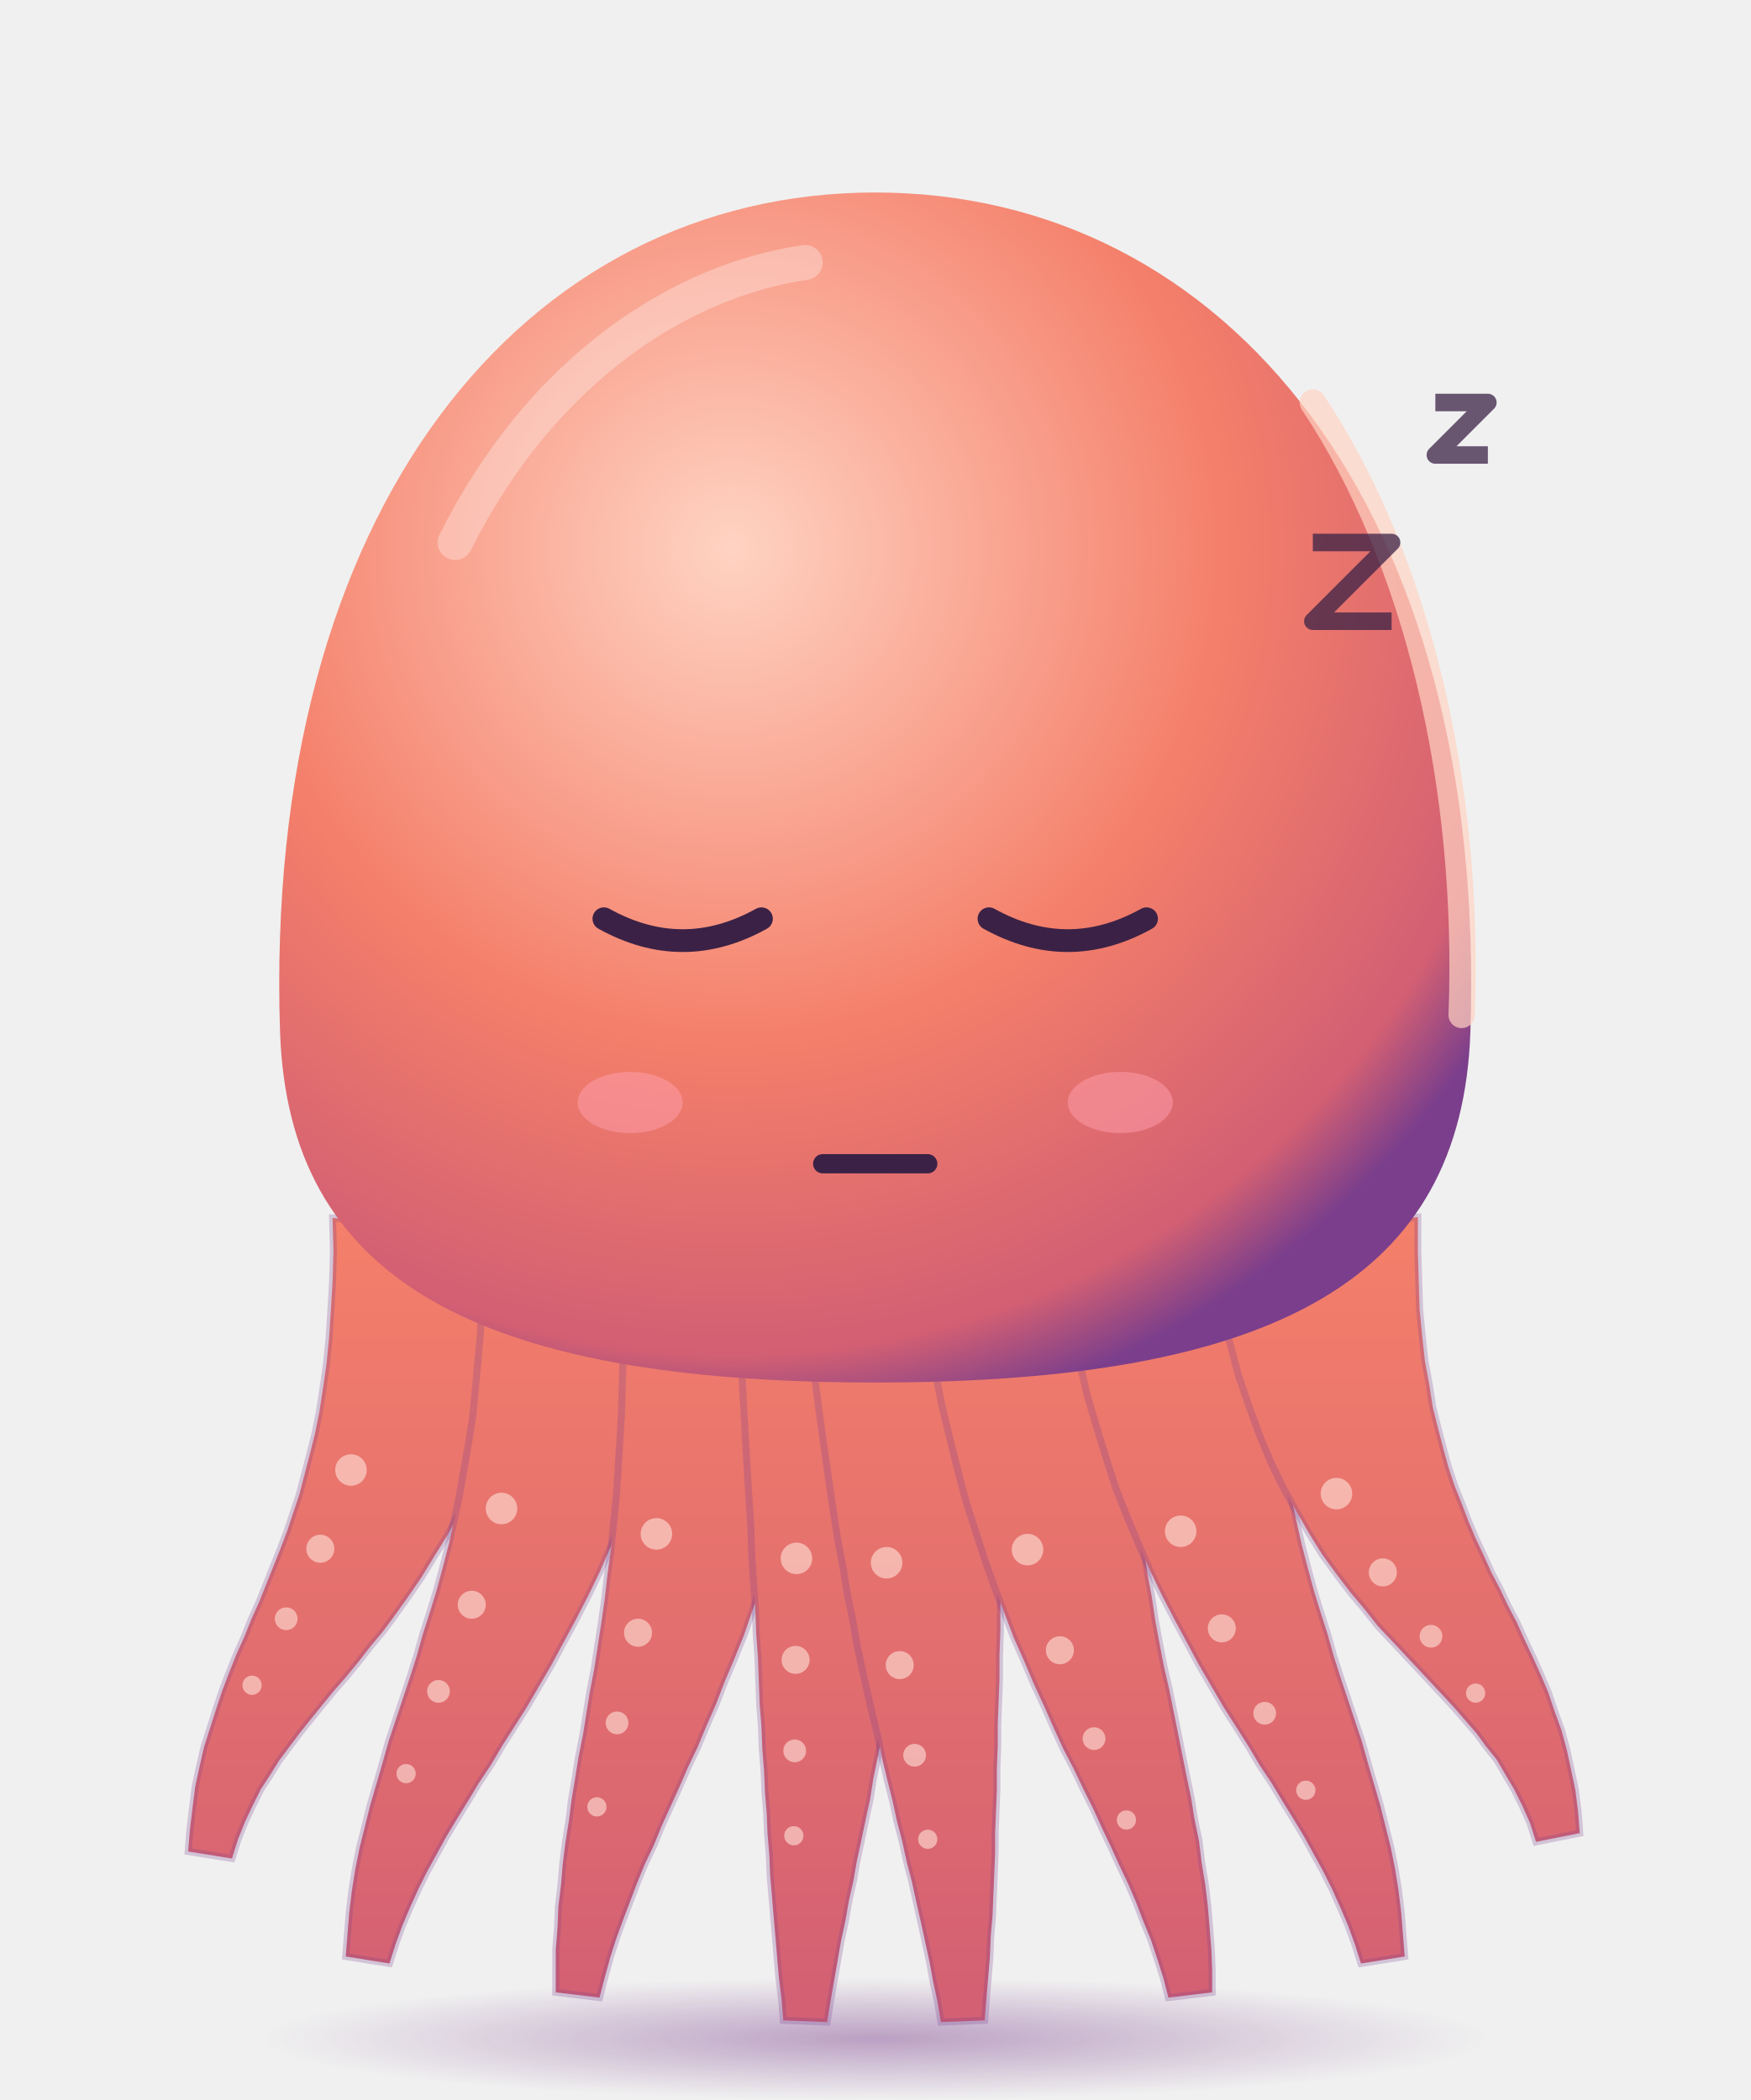
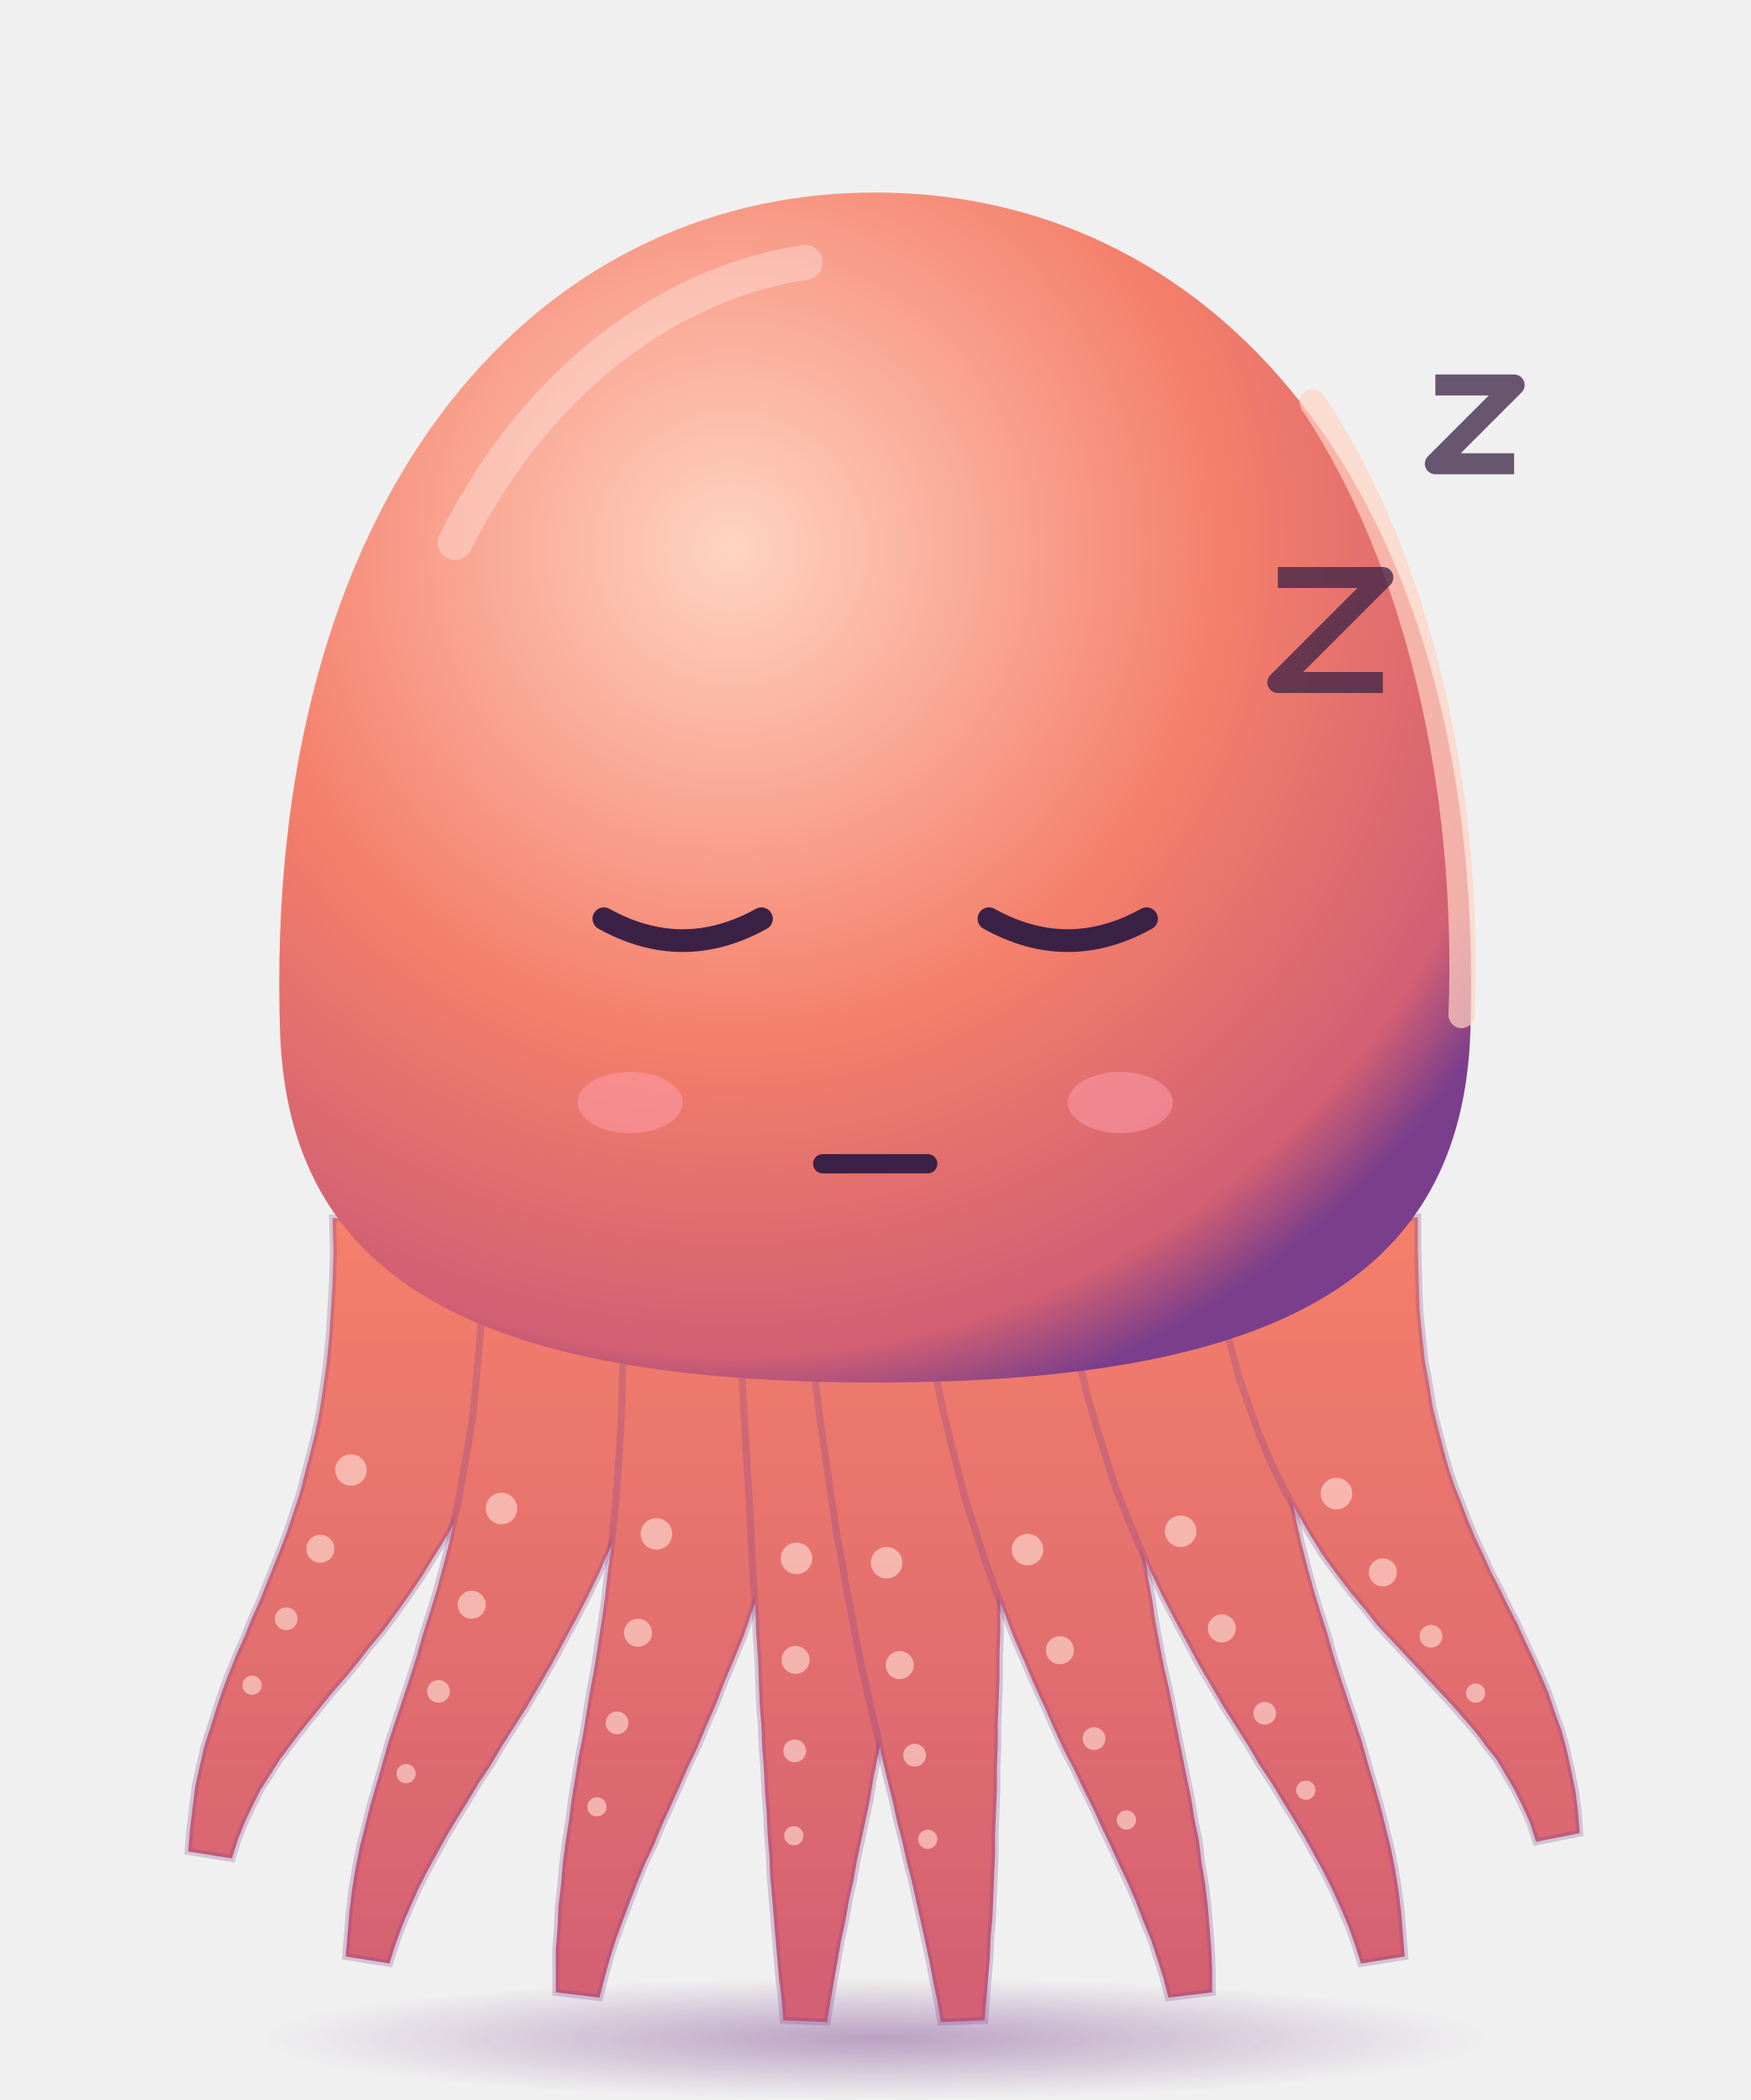
<svg xmlns="http://www.w3.org/2000/svg" viewBox="0 0 200 240" width="200" height="240">
  <defs>
    <radialGradient id="body" cx="0.38" cy="0.3" r="0.75">
      <stop offset="0" stop-color="#ffd3c2" />
      <stop offset="0.55" stop-color="#f47f6a" />
      <stop offset="0.9" stop-color="#d25f73" />
      <stop offset="1" stop-color="#7a3e8c" />
    </radialGradient>
    <linearGradient id="tent" gradientUnits="userSpaceOnUse" x1="100" y1="140" x2="100" y2="232">
      <stop offset="0" stop-color="#f47f6a" />
      <stop offset="1" stop-color="#d25f73" />
    </linearGradient>
    <radialGradient id="shadow">
      <stop offset="0" stop-color="#7a3e8c" stop-opacity=".45" />
      <stop offset="1" stop-color="#7a3e8c" stop-opacity="0" />
    </radialGradient>
  </defs>
  <ellipse cx="100" cy="233" rx="70" ry="7" fill="url(#shadow)" />
  <path d="M38.0 139.2 L38.1 143.0 L38.0 146.5 L37.8 149.8 L37.6 152.9 L37.3 155.9 L36.9 158.7 L36.5 161.3 L36.0 163.8 L35.4 166.2 L34.8 168.5 L34.2 170.8 L33.5 172.9 L32.8 175.0 L32.0 177.1 L31.2 179.1 L30.4 181.1 L29.6 183.1 L28.7 185.1 L27.9 187.1 L27.0 189.1 L26.2 191.1 L25.4 193.2 L24.7 195.3 L24.0 197.5 L23.3 199.7 L22.8 201.9 L22.3 204.2 L22.0 206.6 L21.7 209.1 L21.5 211.6 L26.5 212.4 L27.2 210.2 L28.0 208.2 L28.9 206.3 L29.8 204.5 L30.9 202.8 L31.9 201.2 L33.1 199.6 L34.3 198.0 L35.5 196.5 L36.8 194.9 L38.1 193.3 L39.5 191.7 L40.9 190.0 L42.3 188.2 L43.8 186.4 L45.2 184.5 L46.7 182.4 L48.2 180.2 L49.6 177.9 L51.1 175.5 L52.5 172.9 L53.9 170.1 L55.2 167.1 L56.4 164.0 L57.6 160.6 L58.7 157.1 L59.7 153.3 L60.5 149.4 L61.3 145.2 L62.0 140.8Z" fill="url(#tent)" stroke="#7a3e8c" stroke-opacity=".25" stroke-width=".8" />
  <circle cx="40.1" cy="168.0" r="1.8" fill="#ffe3d8" opacity=".6" />
  <circle cx="36.6" cy="177.0" r="1.6" fill="#ffe3d8" opacity=".6" />
  <circle cx="32.7" cy="185.0" r="1.3" fill="#ffe3d8" opacity=".6" />
  <circle cx="28.8" cy="192.6" r="1.1" fill="#ffe3d8" opacity=".6" />
  <path d="M55.0 141.2 L55.1 145.1 L55.0 148.7 L54.9 152.3 L54.6 155.6 L54.3 158.9 L54.0 162.0 L53.5 165.1 L53.0 168.0 L52.5 170.9 L51.9 173.7 L51.3 176.4 L50.6 179.1 L49.9 181.7 L49.1 184.3 L48.3 186.8 L47.6 189.3 L46.8 191.8 L46.0 194.2 L45.2 196.6 L44.4 199.0 L43.7 201.5 L43.0 203.9 L42.3 206.3 L41.7 208.7 L41.1 211.1 L40.6 213.6 L40.2 216.1 L39.9 218.6 L39.7 221.1 L39.5 223.6 L44.5 224.4 L45.2 222.2 L46.0 220.0 L46.9 217.9 L47.8 215.9 L48.8 213.9 L49.9 211.9 L51.0 209.9 L52.2 207.9 L53.5 205.8 L54.7 203.8 L56.1 201.7 L57.4 199.5 L58.8 197.3 L60.2 195.1 L61.6 192.7 L63.0 190.3 L64.4 187.7 L65.8 185.1 L67.2 182.4 L68.6 179.5 L69.9 176.5 L71.2 173.4 L72.5 170.1 L73.6 166.7 L74.7 163.1 L75.8 159.4 L76.7 155.5 L77.6 151.4 L78.3 147.1 L79.0 142.8Z" fill="url(#tent)" stroke="#7a3e8c" stroke-opacity=".25" stroke-width=".8" />
  <circle cx="57.3" cy="172.4" r="1.8" fill="#ffe3d8" opacity=".6" />
  <circle cx="53.9" cy="183.4" r="1.6" fill="#ffe3d8" opacity=".6" />
  <circle cx="50.1" cy="193.3" r="1.3" fill="#ffe3d8" opacity=".6" />
  <circle cx="46.4" cy="202.7" r="1.1" fill="#ffe3d8" opacity=".6" />
  <path d="M71.0 143.5 L71.1 147.4 L71.2 151.2 L71.2 154.8 L71.1 158.3 L71.0 161.7 L70.8 165.0 L70.6 168.2 L70.4 171.2 L70.1 174.2 L69.8 177.1 L69.4 180.0 L69.1 182.7 L68.7 185.5 L68.3 188.1 L67.9 190.7 L67.4 193.3 L67.0 195.8 L66.6 198.3 L66.1 200.8 L65.7 203.3 L65.3 205.7 L65.0 208.1 L64.6 210.6 L64.3 213.0 L64.1 215.4 L63.8 217.9 L63.7 220.3 L63.5 222.8 L63.5 225.2 L63.5 227.7 L68.5 228.3 L69.1 226.0 L69.7 223.8 L70.4 221.6 L71.2 219.4 L72.0 217.3 L72.8 215.2 L73.7 213.0 L74.7 210.9 L75.6 208.7 L76.6 206.5 L77.6 204.3 L78.6 202.0 L79.7 199.7 L80.7 197.3 L81.8 194.8 L82.8 192.2 L83.9 189.6 L85.0 186.9 L86.0 184.0 L87.0 181.1 L88.0 178.0 L89.0 174.9 L89.9 171.6 L90.8 168.1 L91.6 164.6 L92.4 160.9 L93.2 157.0 L93.9 153.0 L94.5 148.8 L95.0 144.5Z" fill="url(#tent)" stroke="#7a3e8c" stroke-opacity=".25" stroke-width=".8" />
  <circle cx="75.0" cy="175.3" r="1.8" fill="#ffe3d8" opacity=".6" />
  <circle cx="72.9" cy="186.6" r="1.6" fill="#ffe3d8" opacity=".6" />
  <circle cx="70.5" cy="196.9" r="1.3" fill="#ffe3d8" opacity=".6" />
  <circle cx="68.2" cy="206.5" r="1.1" fill="#ffe3d8" opacity=".6" />
  <path d="M84.0 145.9 L84.3 150.0 L84.5 153.9 L84.8 157.7 L85.0 161.3 L85.2 164.9 L85.4 168.3 L85.6 171.6 L85.8 174.8 L85.9 177.9 L86.1 180.9 L86.3 183.8 L86.4 186.7 L86.6 189.4 L86.7 192.1 L86.8 194.8 L87.0 197.3 L87.1 199.9 L87.3 202.4 L87.4 204.8 L87.6 207.2 L87.7 209.6 L87.9 212.0 L88.0 214.4 L88.2 216.7 L88.4 219.1 L88.6 221.4 L88.8 223.8 L89.0 226.1 L89.3 228.5 L89.5 230.9 L94.5 231.1 L94.9 228.7 L95.3 226.4 L95.7 224.1 L96.1 221.8 L96.6 219.5 L97.0 217.2 L97.5 215.0 L97.9 212.7 L98.4 210.4 L98.9 208.0 L99.4 205.7 L99.8 203.2 L100.3 200.8 L100.8 198.3 L101.3 195.7 L101.8 193.1 L102.3 190.4 L102.8 187.6 L103.3 184.8 L103.7 181.8 L104.2 178.8 L104.7 175.7 L105.1 172.4 L105.6 169.0 L106.0 165.5 L106.4 161.9 L106.9 158.2 L107.3 154.3 L107.6 150.3 L108.0 146.1Z" fill="url(#tent)" stroke="#7a3e8c" stroke-opacity=".25" stroke-width=".8" />
  <circle cx="91.0" cy="178.1" r="1.8" fill="#ffe3d8" opacity=".6" />
  <circle cx="90.9" cy="189.7" r="1.6" fill="#ffe3d8" opacity=".6" />
  <circle cx="90.8" cy="200.1" r="1.3" fill="#ffe3d8" opacity=".6" />
  <circle cx="90.7" cy="209.8" r="1.1" fill="#ffe3d8" opacity=".6" />
  <path d="M92.0 146.2 L92.4 150.4 L92.8 154.4 L93.2 158.3 L93.7 162.1 L94.2 165.7 L94.7 169.2 L95.2 172.6 L95.7 175.9 L96.3 179.0 L96.8 182.1 L97.4 185.0 L97.9 187.9 L98.5 190.7 L99.1 193.4 L99.7 196.0 L100.3 198.5 L100.8 201.0 L101.4 203.5 L102.0 205.9 L102.5 208.2 L103.1 210.5 L103.6 212.8 L104.2 215.1 L104.7 217.4 L105.2 219.6 L105.7 221.9 L106.2 224.2 L106.6 226.4 L107.1 228.7 L107.5 231.1 L112.5 230.9 L112.7 228.5 L112.9 226.1 L113.1 223.7 L113.2 221.3 L113.4 219.0 L113.5 216.6 L113.6 214.2 L113.7 211.8 L113.7 209.5 L113.8 207.0 L113.9 204.6 L113.9 202.1 L114.0 199.6 L114.0 197.1 L114.1 194.5 L114.2 191.9 L114.2 189.2 L114.3 186.4 L114.3 183.6 L114.4 180.7 L114.5 177.7 L114.6 174.6 L114.7 171.4 L114.9 168.1 L115.0 164.7 L115.2 161.2 L115.3 157.6 L115.5 153.8 L115.8 149.9 L116.0 145.8Z" fill="url(#tent)" stroke="#7a3e8c" stroke-opacity=".25" stroke-width=".8" />
  <circle cx="101.3" cy="178.6" r="1.8" fill="#ffe3d8" opacity=".6" />
  <circle cx="102.8" cy="190.3" r="1.6" fill="#ffe3d8" opacity=".6" />
  <circle cx="104.5" cy="200.6" r="1.3" fill="#ffe3d8" opacity=".6" />
  <circle cx="106.0" cy="210.2" r="1.1" fill="#ffe3d8" opacity=".6" />
  <path d="M105.0 144.6 L105.6 148.9 L106.2 153.1 L106.9 157.1 L107.7 161.0 L108.6 164.7 L109.5 168.3 L110.4 171.7 L111.5 175.1 L112.5 178.2 L113.6 181.3 L114.7 184.2 L115.8 187.1 L117.0 189.8 L118.1 192.4 L119.3 195.0 L120.4 197.5 L121.5 199.9 L122.7 202.2 L123.8 204.5 L124.9 206.7 L125.9 208.9 L126.9 211.0 L127.9 213.2 L128.9 215.3 L129.8 217.4 L130.6 219.5 L131.5 221.7 L132.2 223.8 L132.9 226.0 L133.5 228.3 L138.5 227.7 L138.5 225.2 L138.4 222.7 L138.2 220.2 L138.0 217.8 L137.7 215.3 L137.3 212.9 L137.0 210.4 L136.5 208.0 L136.1 205.5 L135.6 203.1 L135.1 200.6 L134.6 198.1 L134.1 195.6 L133.6 193.1 L133.0 190.5 L132.5 187.9 L132.0 185.2 L131.6 182.5 L131.1 179.8 L130.7 176.9 L130.3 174.0 L130.0 171.0 L129.6 168.0 L129.4 164.8 L129.2 161.6 L129.0 158.2 L128.9 154.7 L128.9 151.1 L128.9 147.3 L129.0 143.4Z" fill="url(#tent)" stroke="#7a3e8c" stroke-opacity=".25" stroke-width=".8" />
  <circle cx="117.4" cy="177.1" r="1.8" fill="#ffe3d8" opacity=".6" />
  <circle cx="121.1" cy="188.6" r="1.6" fill="#ffe3d8" opacity=".6" />
  <circle cx="125.0" cy="198.7" r="1.3" fill="#ffe3d8" opacity=".6" />
  <circle cx="128.7" cy="208.0" r="1.1" fill="#ffe3d8" opacity=".6" />
  <path d="M121.0 142.8 L121.7 147.1 L122.4 151.4 L123.3 155.5 L124.2 159.4 L125.3 163.1 L126.4 166.7 L127.5 170.1 L128.8 173.4 L130.1 176.5 L131.4 179.5 L132.8 182.4 L134.2 185.1 L135.6 187.7 L137.0 190.3 L138.4 192.7 L139.8 195.1 L141.2 197.3 L142.6 199.5 L143.9 201.7 L145.3 203.8 L146.5 205.8 L147.8 207.9 L149.0 209.9 L150.1 211.9 L151.2 213.9 L152.2 215.9 L153.1 217.9 L154.0 220.0 L154.8 222.2 L155.5 224.4 L160.5 223.6 L160.3 221.1 L160.1 218.6 L159.8 216.1 L159.4 213.6 L158.9 211.1 L158.3 208.7 L157.7 206.3 L157.0 203.9 L156.3 201.5 L155.6 199.0 L154.8 196.6 L154.0 194.2 L153.2 191.8 L152.4 189.3 L151.7 186.8 L150.9 184.3 L150.1 181.7 L149.4 179.1 L148.7 176.4 L148.1 173.7 L147.5 170.9 L147.0 168.0 L146.5 165.1 L146.0 162.0 L145.7 158.9 L145.4 155.6 L145.1 152.3 L145.0 148.7 L144.9 145.1 L145.0 141.2Z" fill="url(#tent)" stroke="#7a3e8c" stroke-opacity=".25" stroke-width=".8" />
  <circle cx="134.9" cy="175.0" r="1.8" fill="#ffe3d8" opacity=".6" />
  <circle cx="139.6" cy="186.1" r="1.6" fill="#ffe3d8" opacity=".6" />
  <circle cx="144.5" cy="195.8" r="1.3" fill="#ffe3d8" opacity=".6" />
  <circle cx="149.2" cy="204.6" r="1.1" fill="#ffe3d8" opacity=".6" />
  <path d="M138.0 140.9 L138.7 145.2 L139.5 149.4 L140.5 153.4 L141.5 157.2 L142.7 160.7 L143.9 164.0 L145.2 167.1 L146.6 170.0 L148.1 172.7 L149.6 175.3 L151.1 177.7 L152.7 179.9 L154.3 182.0 L155.9 183.9 L157.4 185.8 L159.0 187.5 L160.5 189.1 L162.0 190.7 L163.4 192.2 L164.8 193.7 L166.1 195.1 L167.4 196.6 L168.7 198.1 L169.8 199.6 L171.0 201.1 L172.0 202.8 L173.0 204.5 L173.9 206.3 L174.8 208.3 L175.5 210.5 L180.5 209.5 L180.3 207.0 L180.0 204.6 L179.5 202.2 L179.0 199.9 L178.4 197.7 L177.6 195.5 L176.9 193.4 L176.0 191.3 L175.1 189.3 L174.2 187.4 L173.3 185.4 L172.3 183.5 L171.4 181.6 L170.4 179.7 L169.5 177.7 L168.6 175.8 L167.8 173.9 L167.0 171.8 L166.2 169.8 L165.5 167.7 L164.9 165.5 L164.3 163.2 L163.7 160.8 L163.3 158.2 L162.8 155.5 L162.5 152.7 L162.2 149.6 L162.1 146.4 L162.0 142.9 L162.0 139.1Z" fill="url(#tent)" stroke="#7a3e8c" stroke-opacity=".25" stroke-width=".8" />
  <circle cx="152.7" cy="170.7" r="1.8" fill="#ffe3d8" opacity=".6" />
  <circle cx="158.0" cy="179.7" r="1.6" fill="#ffe3d8" opacity=".6" />
  <circle cx="163.5" cy="187.0" r="1.3" fill="#ffe3d8" opacity=".6" />
  <circle cx="168.6" cy="193.5" r="1.1" fill="#ffe3d8" opacity=".6" />
  <g transform="translate(0 0)">
    <path d="M32 118 C30 58 60 22 100 22 C140 22 170 58 168 118 C167 146 146 158 100 158 C54 158 33 146 32 118Z" fill="url(#body)" />
    <path d="M150 46 C162 64 168 90 167 116" fill="none" stroke="#ffd3c2" stroke-width="3" stroke-linecap="round" opacity=".7" />
    <path d="M52 62 C62 42 78 32 92 30" fill="none" stroke="#ffffff" stroke-width="4" stroke-linecap="round" opacity=".3" />
    <ellipse cx="72" cy="126" rx="6" ry="3.5" fill="#ff9fae" opacity=".5" />
    <ellipse cx="128" cy="126" rx="6" ry="3.5" fill="#ff9fae" opacity=".5" />
    <path d="M69 105 Q78 110 87 105" fill="none" stroke="#3b2145" stroke-width="2.6" stroke-linecap="round" />
    <path d="M113 105 Q122 110 131 105" fill="none" stroke="#3b2145" stroke-width="2.6" stroke-linecap="round" />
    <path d="M94 133 L106 133" stroke="#3b2145" stroke-width="2.2" stroke-linecap="round" />
  </g>
-   <path d="M150 62 h9 l-9 9 h9" fill="none" stroke="#3b2145" stroke-width="2" stroke-linejoin="round" opacity=".75" />
-   <path d="M164 46 h6 l-6 6 h6" fill="none" stroke="#3b2145" stroke-width="2" stroke-linejoin="round" opacity=".75" />
+   <path d="M146 66 h12 l-12 12 h12" fill="none" stroke="#3b2145" stroke-width="2.4" stroke-linejoin="round" opacity=".75" />
+   <path d="M164 44 h9 l-9 9 h9" fill="none" stroke="#3b2145" stroke-width="2.4" stroke-linejoin="round" opacity=".75" />
</svg>
